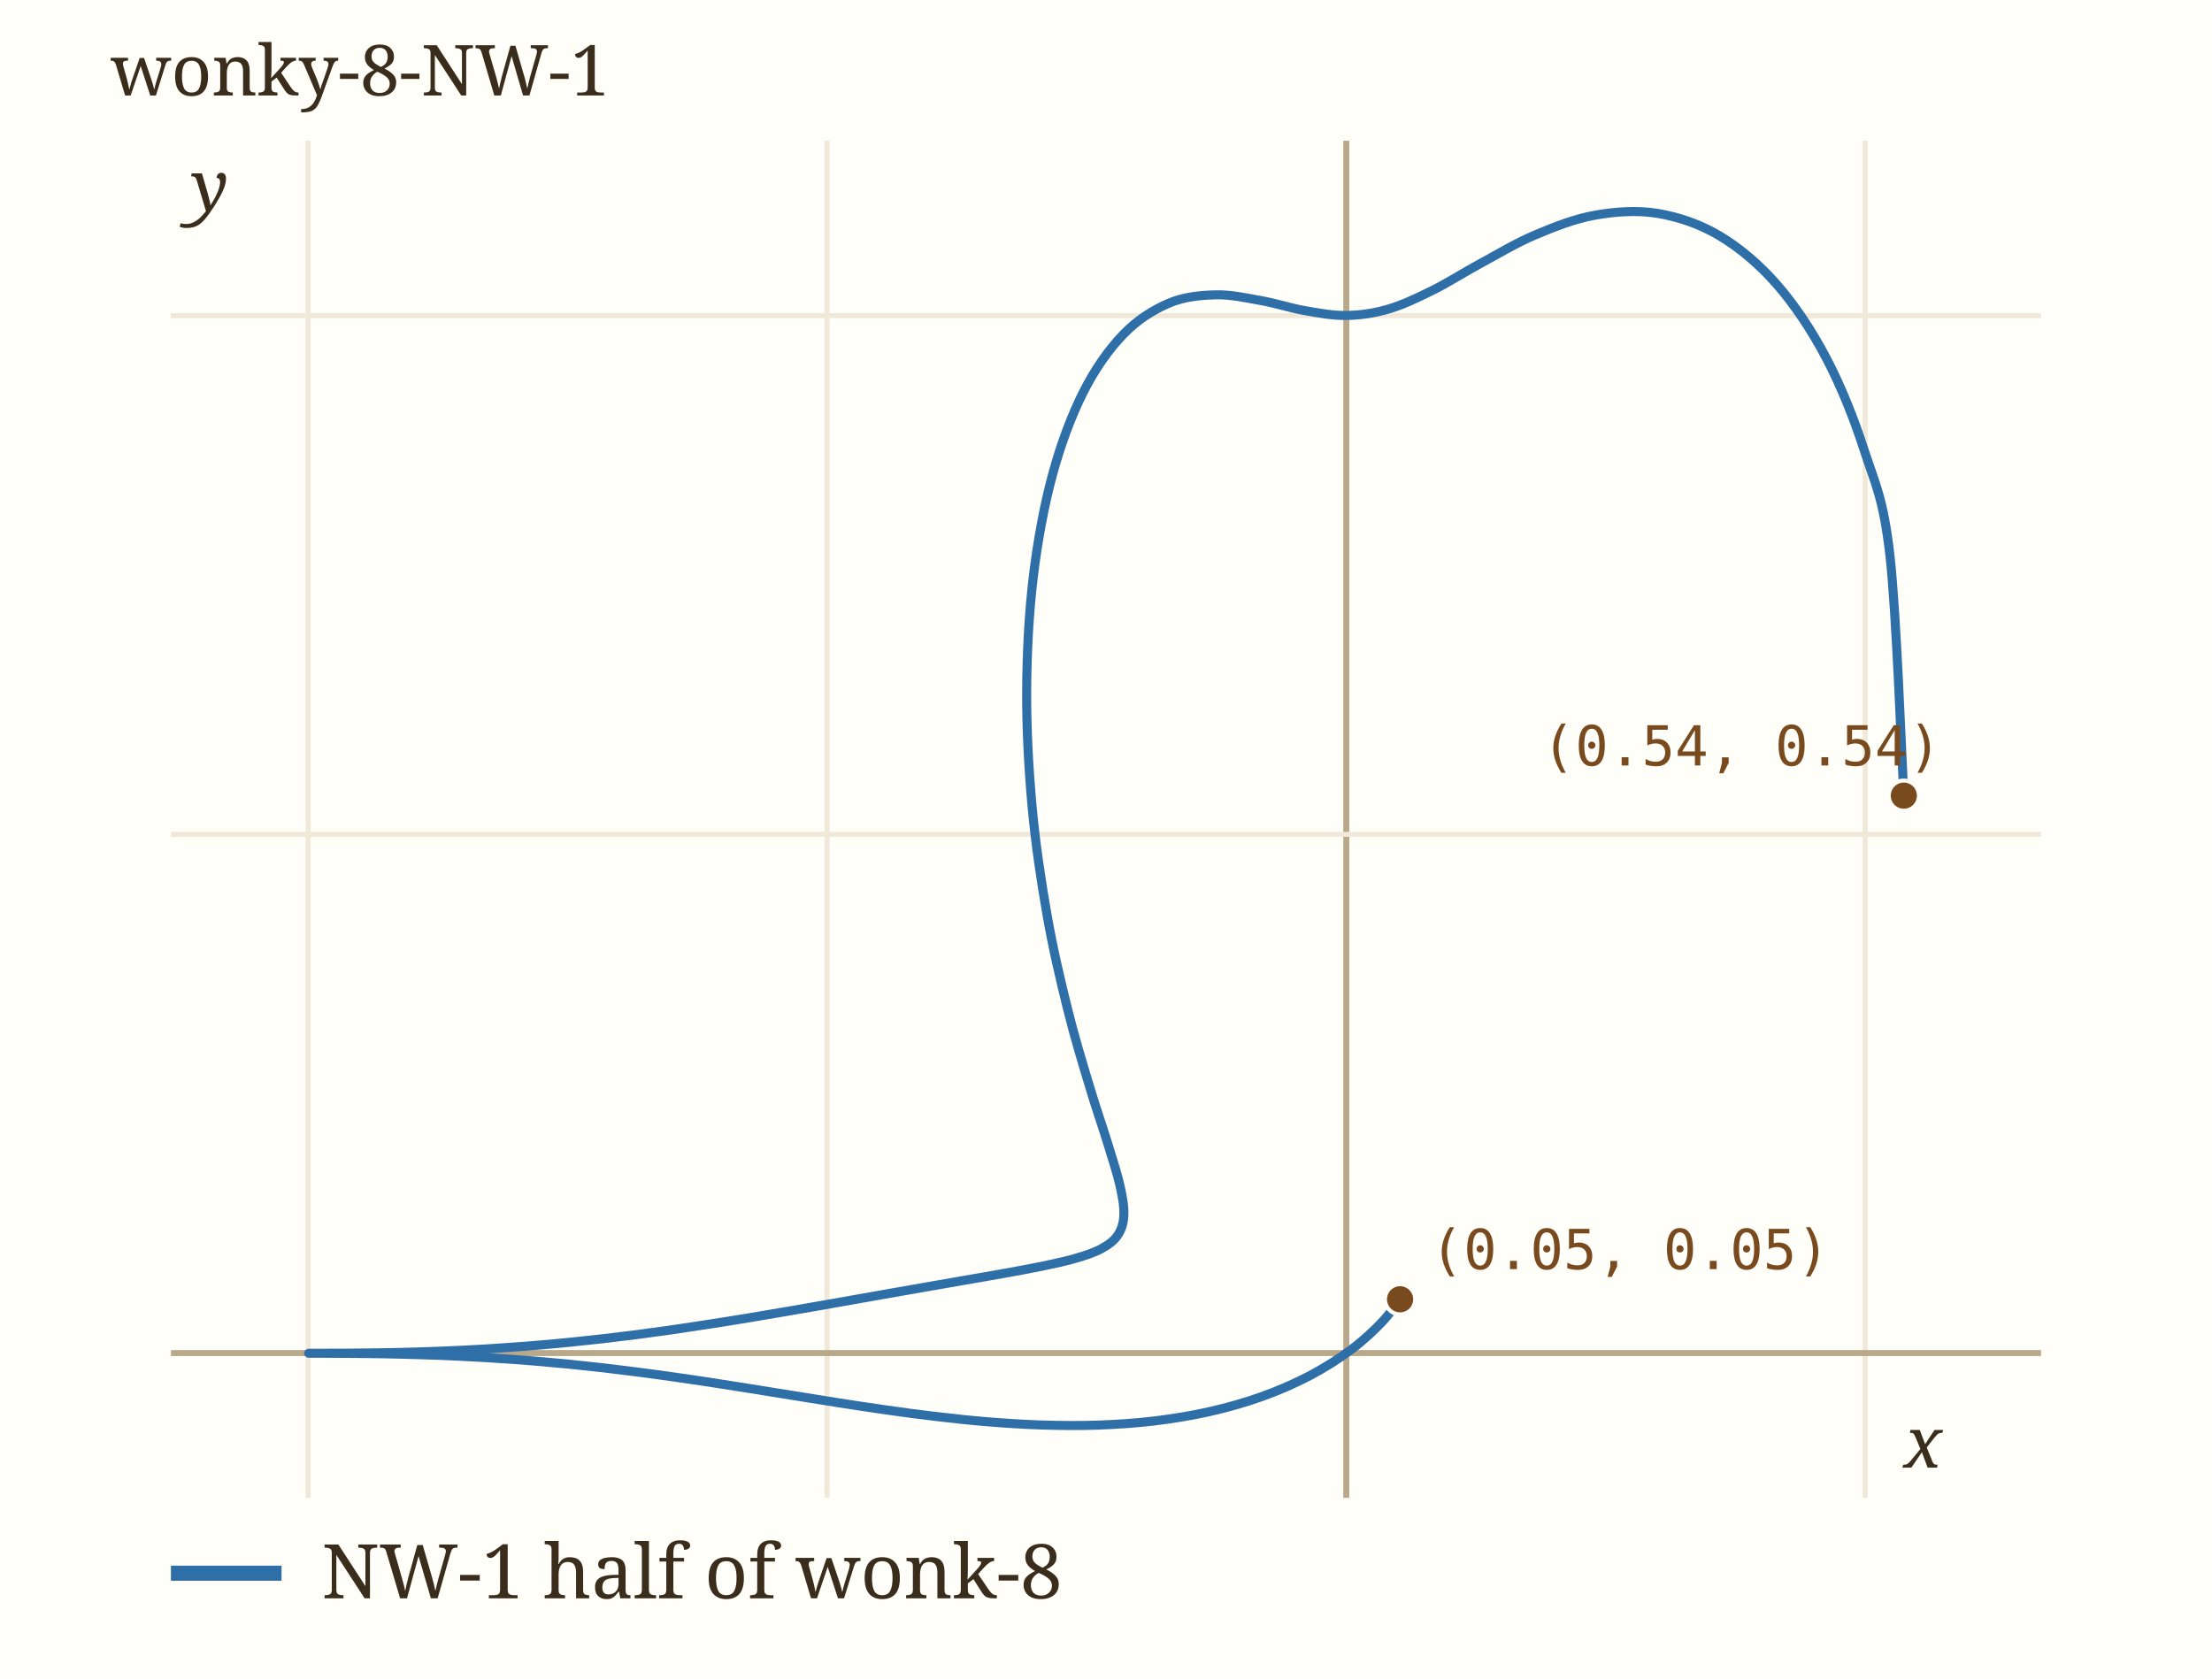
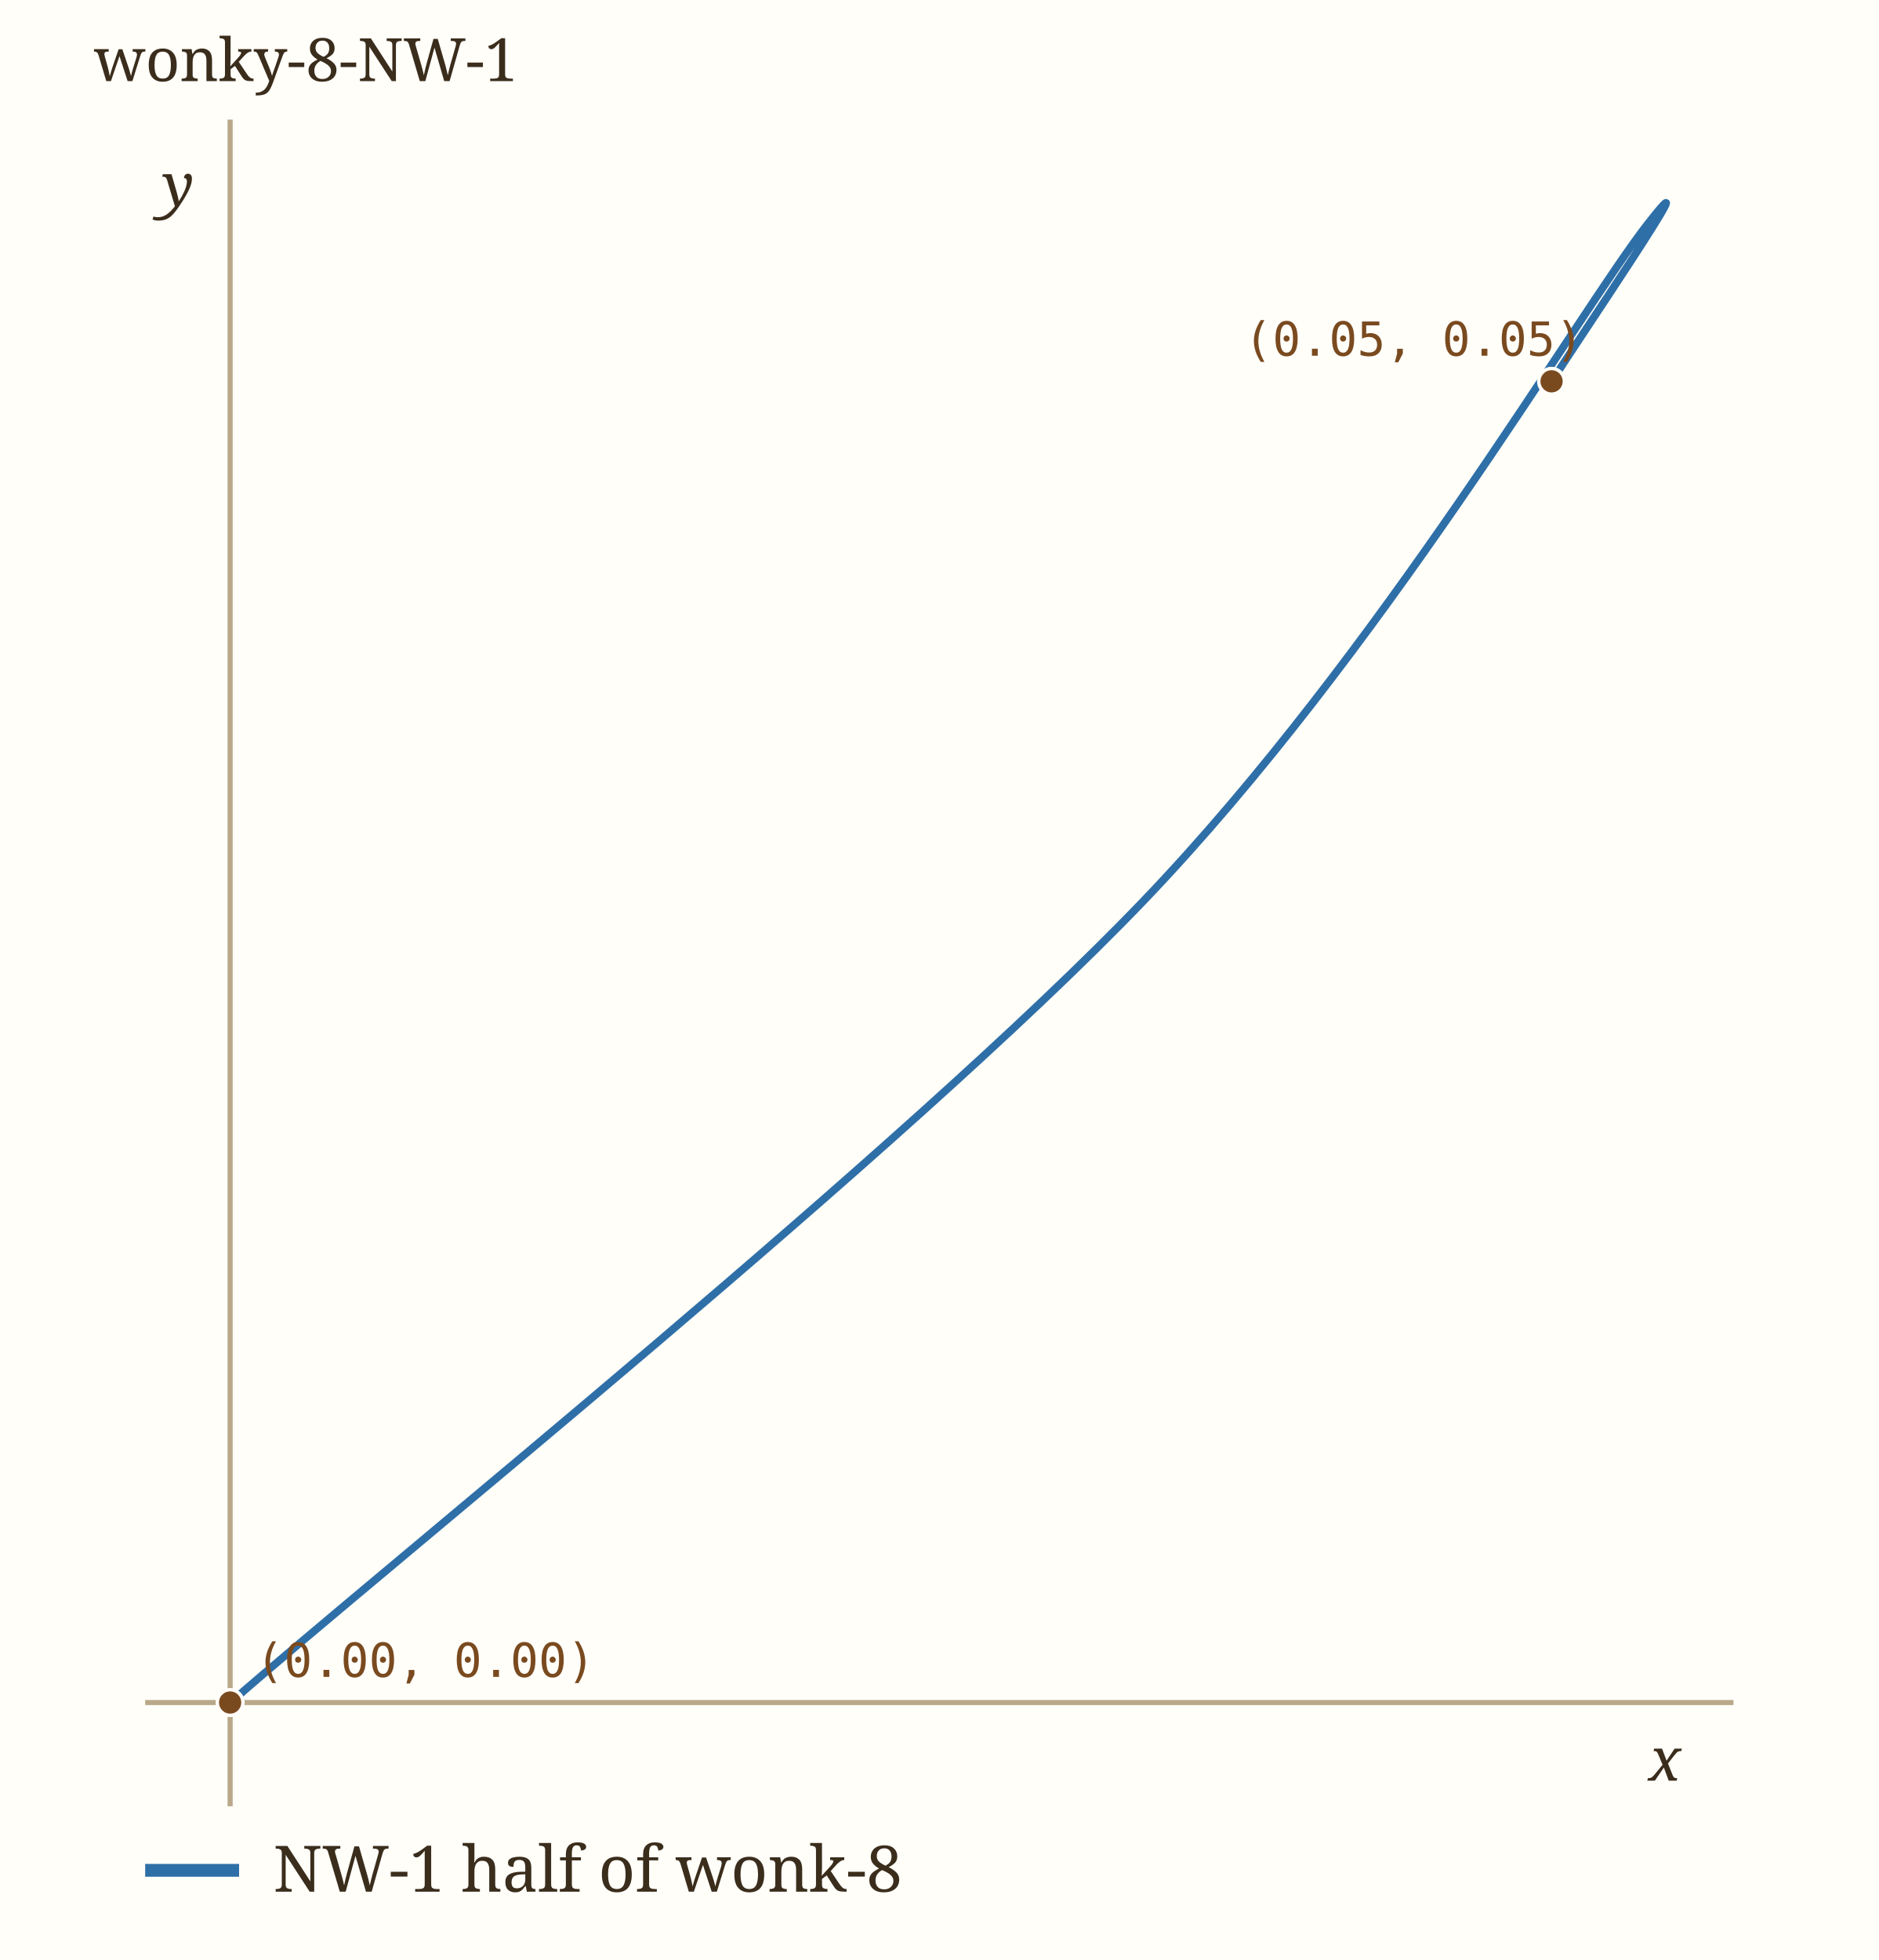
- <svg xmlns="http://www.w3.org/2000/svg" viewBox="0 0 440 334" width="440" height="334" role="img" aria-label="wonky-8-NW-1" data-panel="wonky-8-NW-1">
-   <rect x="0" y="0" width="440" height="334" fill="#fffef9" />
+ <svg xmlns="http://www.w3.org/2000/svg" viewBox="0 0 440 459" width="440" height="459" role="img" aria-label="wonky-8-NW-1" data-panel="wonky-8-NW-1">
+   <rect x="0" y="0" width="440" height="459" fill="#fffef9" />
  <clipPath id="clip-wonky-8-NW-1">
-     <rect x="34" y="28" width="372" height="270" />
+     <rect x="34" y="28" width="372" height="395" />
  </clipPath>
  <g clip-path="url(#clip-wonky-8-NW-1)">
-     <line x1="61.3" x2="61.3" y1="28" y2="298" stroke="#f0e8d8" stroke-width="1" />
-     <text x="61.3" y="312.0" font-family="ui-monospace, Menlo, monospace" font-size="11" fill="#9c8a6a" text-anchor="middle">-1</text>
-     <line x1="164.5" x2="164.5" y1="28" y2="298" stroke="#f0e8d8" stroke-width="1" />
-     <text x="164.5" y="312.0" font-family="ui-monospace, Menlo, monospace" font-size="11" fill="#9c8a6a" text-anchor="middle">-0.5</text>
-     <line x1="267.8" x2="267.8" y1="28" y2="298" stroke="#b9a98a" stroke-width="1.2" />
-     <line x1="371.0" x2="371.0" y1="28" y2="298" stroke="#f0e8d8" stroke-width="1" />
-     <text x="371.0" y="312.0" font-family="ui-monospace, Menlo, monospace" font-size="11" fill="#9c8a6a" text-anchor="middle">0.5</text>
-     <line x1="34" x2="406" y1="269.2" y2="269.2" stroke="#b9a98a" stroke-width="1.2" />
-     <line x1="34" x2="406" y1="166.0" y2="166.0" stroke="#f0e8d8" stroke-width="1" />
-     <text x="28.0" y="170.0" font-family="ui-monospace, Menlo, monospace" font-size="11" fill="#9c8a6a" text-anchor="end">0.5</text>
-     <line x1="34" x2="406" y1="62.8" y2="62.8" stroke="#f0e8d8" stroke-width="1" />
-     <text x="28.0" y="66.8" font-family="ui-monospace, Menlo, monospace" font-size="11" fill="#9c8a6a" text-anchor="end">1</text>
-     <path d="M378.71,158.30 C378.25,150.33 377.24,121.91 375.93,110.47 C374.62,99.02 372.96,96.18 370.84,89.64 C368.73,83.10 366.15,76.72 363.26,71.22 C360.36,65.71 357.00,60.68 353.47,56.63 C349.93,52.58 346.00,49.28 342.05,46.92 C338.09,44.56 333.86,43.15 329.74,42.46 C325.62,41.78 321.37,42.10 317.33,42.80 C313.29,43.51 309.27,45.10 305.49,46.69 C301.71,48.27 298.09,50.47 294.66,52.32 C291.23,54.17 288.03,56.25 284.93,57.78 C281.84,59.31 278.97,60.68 276.11,61.51 C273.25,62.34 270.55,62.72 267.77,62.76 C264.99,62.80 262.28,62.27 259.44,61.78 C256.61,61.28 253.73,60.31 250.77,59.79 C247.81,59.27 244.74,58.56 241.67,58.66 C238.60,58.76 235.41,59.06 232.37,60.38 C229.33,61.70 226.23,63.63 223.41,66.56 C220.60,69.49 217.85,73.33 215.51,77.97 C213.17,82.61 211.03,88.28 209.37,94.42 C207.70,100.56 206.39,107.65 205.53,114.82 C204.67,121.98 204.26,129.85 204.22,137.44 C204.18,145.03 204.62,152.96 205.29,160.37 C205.96,167.77 207.07,175.14 208.24,181.85 C209.41,188.56 210.91,194.92 212.32,200.60 C213.72,206.28 215.30,211.40 216.65,215.91 C217.99,220.42 219.36,224.28 220.39,227.65 C221.42,231.02 222.32,233.75 222.84,236.14 C223.37,238.53 223.64,240.36 223.54,241.98 C223.44,243.60 223.01,244.78 222.26,245.86 C221.51,246.94 220.39,247.72 219.02,248.47 C217.65,249.21 215.93,249.77 214.02,250.33 C212.11,250.90 209.90,251.37 207.57,251.86 C205.24,252.35 202.67,252.81 200.04,253.29 C197.41,253.77 194.60,254.24 191.79,254.73 C188.97,255.23 186.05,255.73 183.14,256.24 C180.24,256.75 177.29,257.27 174.37,257.78 C171.46,258.29 168.54,258.81 165.67,259.32 C162.80,259.82 159.96,260.32 157.17,260.80 C154.39,261.28 151.65,261.75 148.97,262.19 C146.29,262.63 143.66,263.06 141.10,263.45 C138.54,263.85 136.04,264.23 133.60,264.58 C131.17,264.92 128.79,265.25 126.48,265.55 C124.17,265.84 121.92,266.12 119.73,266.37 C117.55,266.62 115.42,266.84 113.36,267.05 C111.30,267.26 109.31,267.44 107.37,267.60 C105.44,267.77 103.57,267.91 101.76,268.04 C99.95,268.17 98.20,268.28 96.52,268.39 C94.84,268.49 93.22,268.57 91.67,268.65 C90.11,268.72 88.62,268.78 87.19,268.84 C85.76,268.89 84.40,268.94 83.09,268.98 C81.79,269.02 80.55,269.05 79.38,269.08 C78.20,269.10 77.09,269.12 76.03,269.14 C74.98,269.16 73.99,269.17 73.06,269.18 C72.13,269.20 71.26,269.20 70.45,269.21 C69.64,269.22 68.89,269.22 68.19,269.23 C67.49,269.23 66.86,269.23 66.28,269.23 C65.69,269.24 65.17,269.24 64.69,269.24 C64.22,269.24 63.80,269.24 63.43,269.24 C63.06,269.24 62.74,269.24 62.47,269.24 C62.20,269.24 61.98,269.24 61.80,269.24 C61.63,269.24 61.50,269.24 61.42,269.24 C61.33,269.24 61.29,269.24 61.29,269.24 C61.29,269.24 61.39,269.24 61.42,269.24 C61.44,269.24 61.35,269.24 61.42,269.24 C61.48,269.24 61.63,269.24 61.80,269.24 C61.98,269.24 62.20,269.24 62.47,269.24 C62.74,269.24 63.06,269.24 63.43,269.24 C63.80,269.24 64.22,269.24 64.69,269.24 C65.17,269.25 65.69,269.25 66.28,269.25 C66.86,269.25 67.49,269.25 68.19,269.26 C68.89,269.26 69.64,269.27 70.45,269.27 C71.26,269.28 72.13,269.29 73.06,269.30 C73.99,269.31 74.98,269.32 76.03,269.34 C77.09,269.36 78.20,269.38 79.38,269.41 C80.55,269.43 81.79,269.47 83.09,269.51 C84.40,269.54 85.76,269.59 87.19,269.64 C88.62,269.70 90.11,269.76 91.67,269.84 C93.22,269.91 94.84,270.00 96.52,270.10 C98.20,270.20 99.95,270.31 101.76,270.44 C103.57,270.57 105.44,270.71 107.38,270.88 C109.31,271.05 111.31,271.23 113.37,271.43 C115.43,271.64 117.56,271.86 119.75,272.11 C121.94,272.37 124.19,272.64 126.51,272.94 C128.84,273.23 131.22,273.56 133.68,273.91 C136.13,274.25 138.66,274.63 141.25,275.02 C143.85,275.42 146.52,275.84 149.26,276.28 C152.01,276.71 154.83,277.17 157.73,277.64 C160.63,278.11 163.60,278.59 166.66,279.07 C169.73,279.54 172.87,280.04 176.09,280.49 C179.32,280.95 182.63,281.41 186.02,281.80 C189.40,282.20 192.87,282.58 196.40,282.87 C199.93,283.15 203.55,283.40 207.19,283.51 C210.83,283.62 214.55,283.67 218.26,283.54 C221.97,283.40 225.74,283.17 229.44,282.73 C233.13,282.28 236.86,281.69 240.45,280.88 C244.04,280.07 247.62,279.07 250.97,277.87 C254.32,276.67 257.60,275.24 260.57,273.68 C263.54,272.11 266.36,270.31 268.80,268.49 C271.23,266.67 273.42,264.62 275.16,262.75 C276.91,260.88 278.70,257.97 279.25,257.26 C279.80,256.56 278.61,258.32 278.48,258.54" fill="none" stroke="#2f6fa8" stroke-width="1.8" stroke-linecap="round" data-path="wonky-8-NW-1" />
-     <circle cx="278.5" cy="258.5" r="3" fill="#7a4a1f" stroke="#fffef9" stroke-width="0.8" />
-     <text x="284.5" y="252.5" font-family="ui-monospace, Menlo, monospace" font-size="11" fill="#7a4a1f">(0.05, 0.05)</text>
-     <circle cx="378.7" cy="158.3" r="3" fill="#7a4a1f" stroke="#fffef9" stroke-width="0.8" />
-     <text x="306.7" y="152.3" font-family="ui-monospace, Menlo, monospace" font-size="11" fill="#7a4a1f">(0.54, 0.54)</text>
+     <line x1="53.9" x2="53.9" y1="28" y2="423" stroke="#b9a98a" stroke-width="1.2" />
+     <line x1="34" x2="406" y1="398.7" y2="398.7" stroke="#b9a98a" stroke-width="1.2" />
+     <path d="M53.93,398.75 C89.57,367.46 212.42,268.78 267.78,211.03 C323.14,153.28 370.10,72.58 386.07,52.25 C402.04,31.92 367.36,82.93 363.62,89.06" fill="none" stroke="#2f6fa8" stroke-width="1.8" stroke-linecap="round" data-path="wonky-8-NW-1" />
+     <circle cx="53.9" cy="398.7" r="3" fill="#7a4a1f" stroke="#fffef9" stroke-width="0.8" />
+     <text x="59.9" y="392.7" font-family="ui-monospace, Menlo, monospace" font-size="11" fill="#7a4a1f">(0.00, 0.00)</text>
+     <circle cx="363.4" cy="89.3" r="3" fill="#7a4a1f" stroke="#fffef9" stroke-width="0.8" />
+     <text x="291.4" y="83.3" font-family="ui-monospace, Menlo, monospace" font-size="11" fill="#7a4a1f">(0.05, 0.05)</text>
  </g>
-   <text x="378.7" y="292.0" font-family="Georgia, serif" font-size="14" font-style="italic" fill="#3b2d1c">x</text>
-   <text x="38.0" y="42.0" font-family="Georgia, serif" font-size="14" font-style="italic" fill="#3b2d1c">y</text>
+   <text x="386.1" y="417.0" font-family="Georgia, serif" font-size="14" font-style="italic" fill="#3b2d1c">x</text>
+   <text x="38.0" y="48.3" font-family="Georgia, serif" font-size="14" font-style="italic" fill="#3b2d1c">y</text>
  <text x="22" y="19" font-family="Georgia, serif" font-size="14" fill="#3b2d1c">wonky-8-NW-1</text>
-   <line x1="34" x2="56" y1="313" y2="313" stroke="#2f6fa8" stroke-width="3" />
-   <text x="64" y="318" font-family="Georgia, serif" font-size="15" fill="#3b2d1c">NW-1 half of wonk-8</text>
+   <line x1="34" x2="56" y1="438" y2="438" stroke="#2f6fa8" stroke-width="3" />
+   <text x="64" y="443" font-family="Georgia, serif" font-size="15" fill="#3b2d1c">NW-1 half of wonk-8</text>
</svg>
